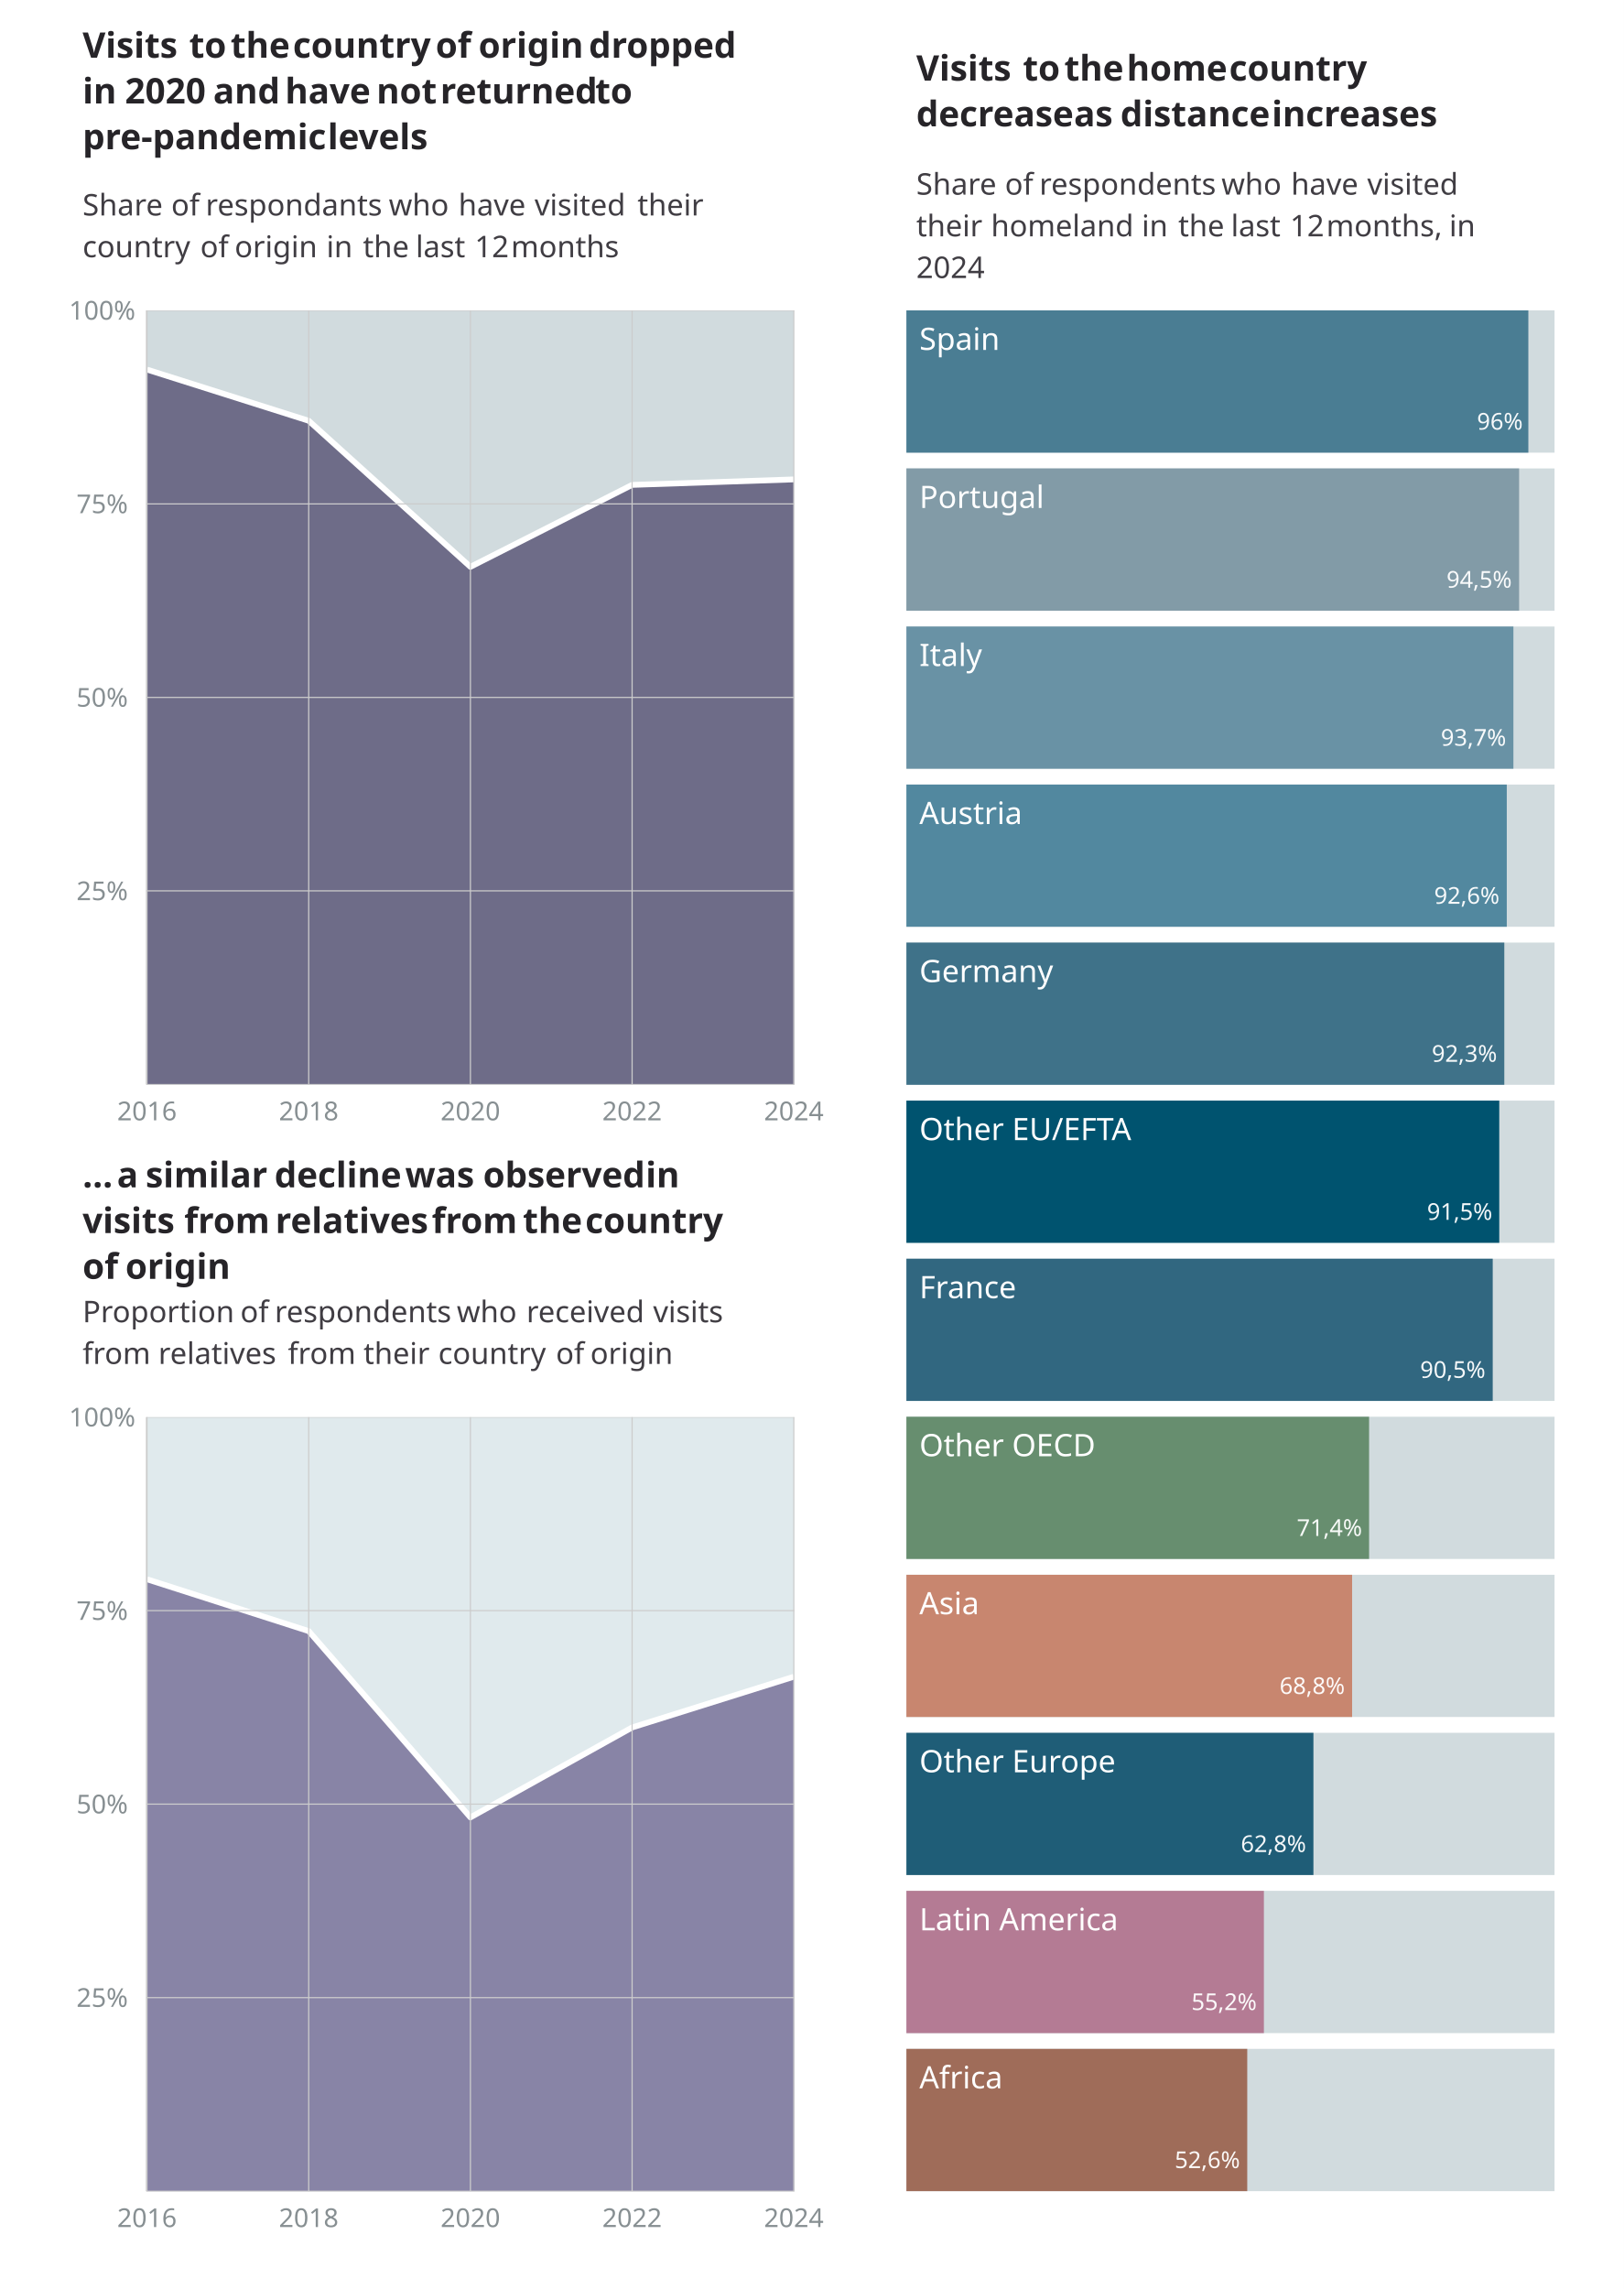
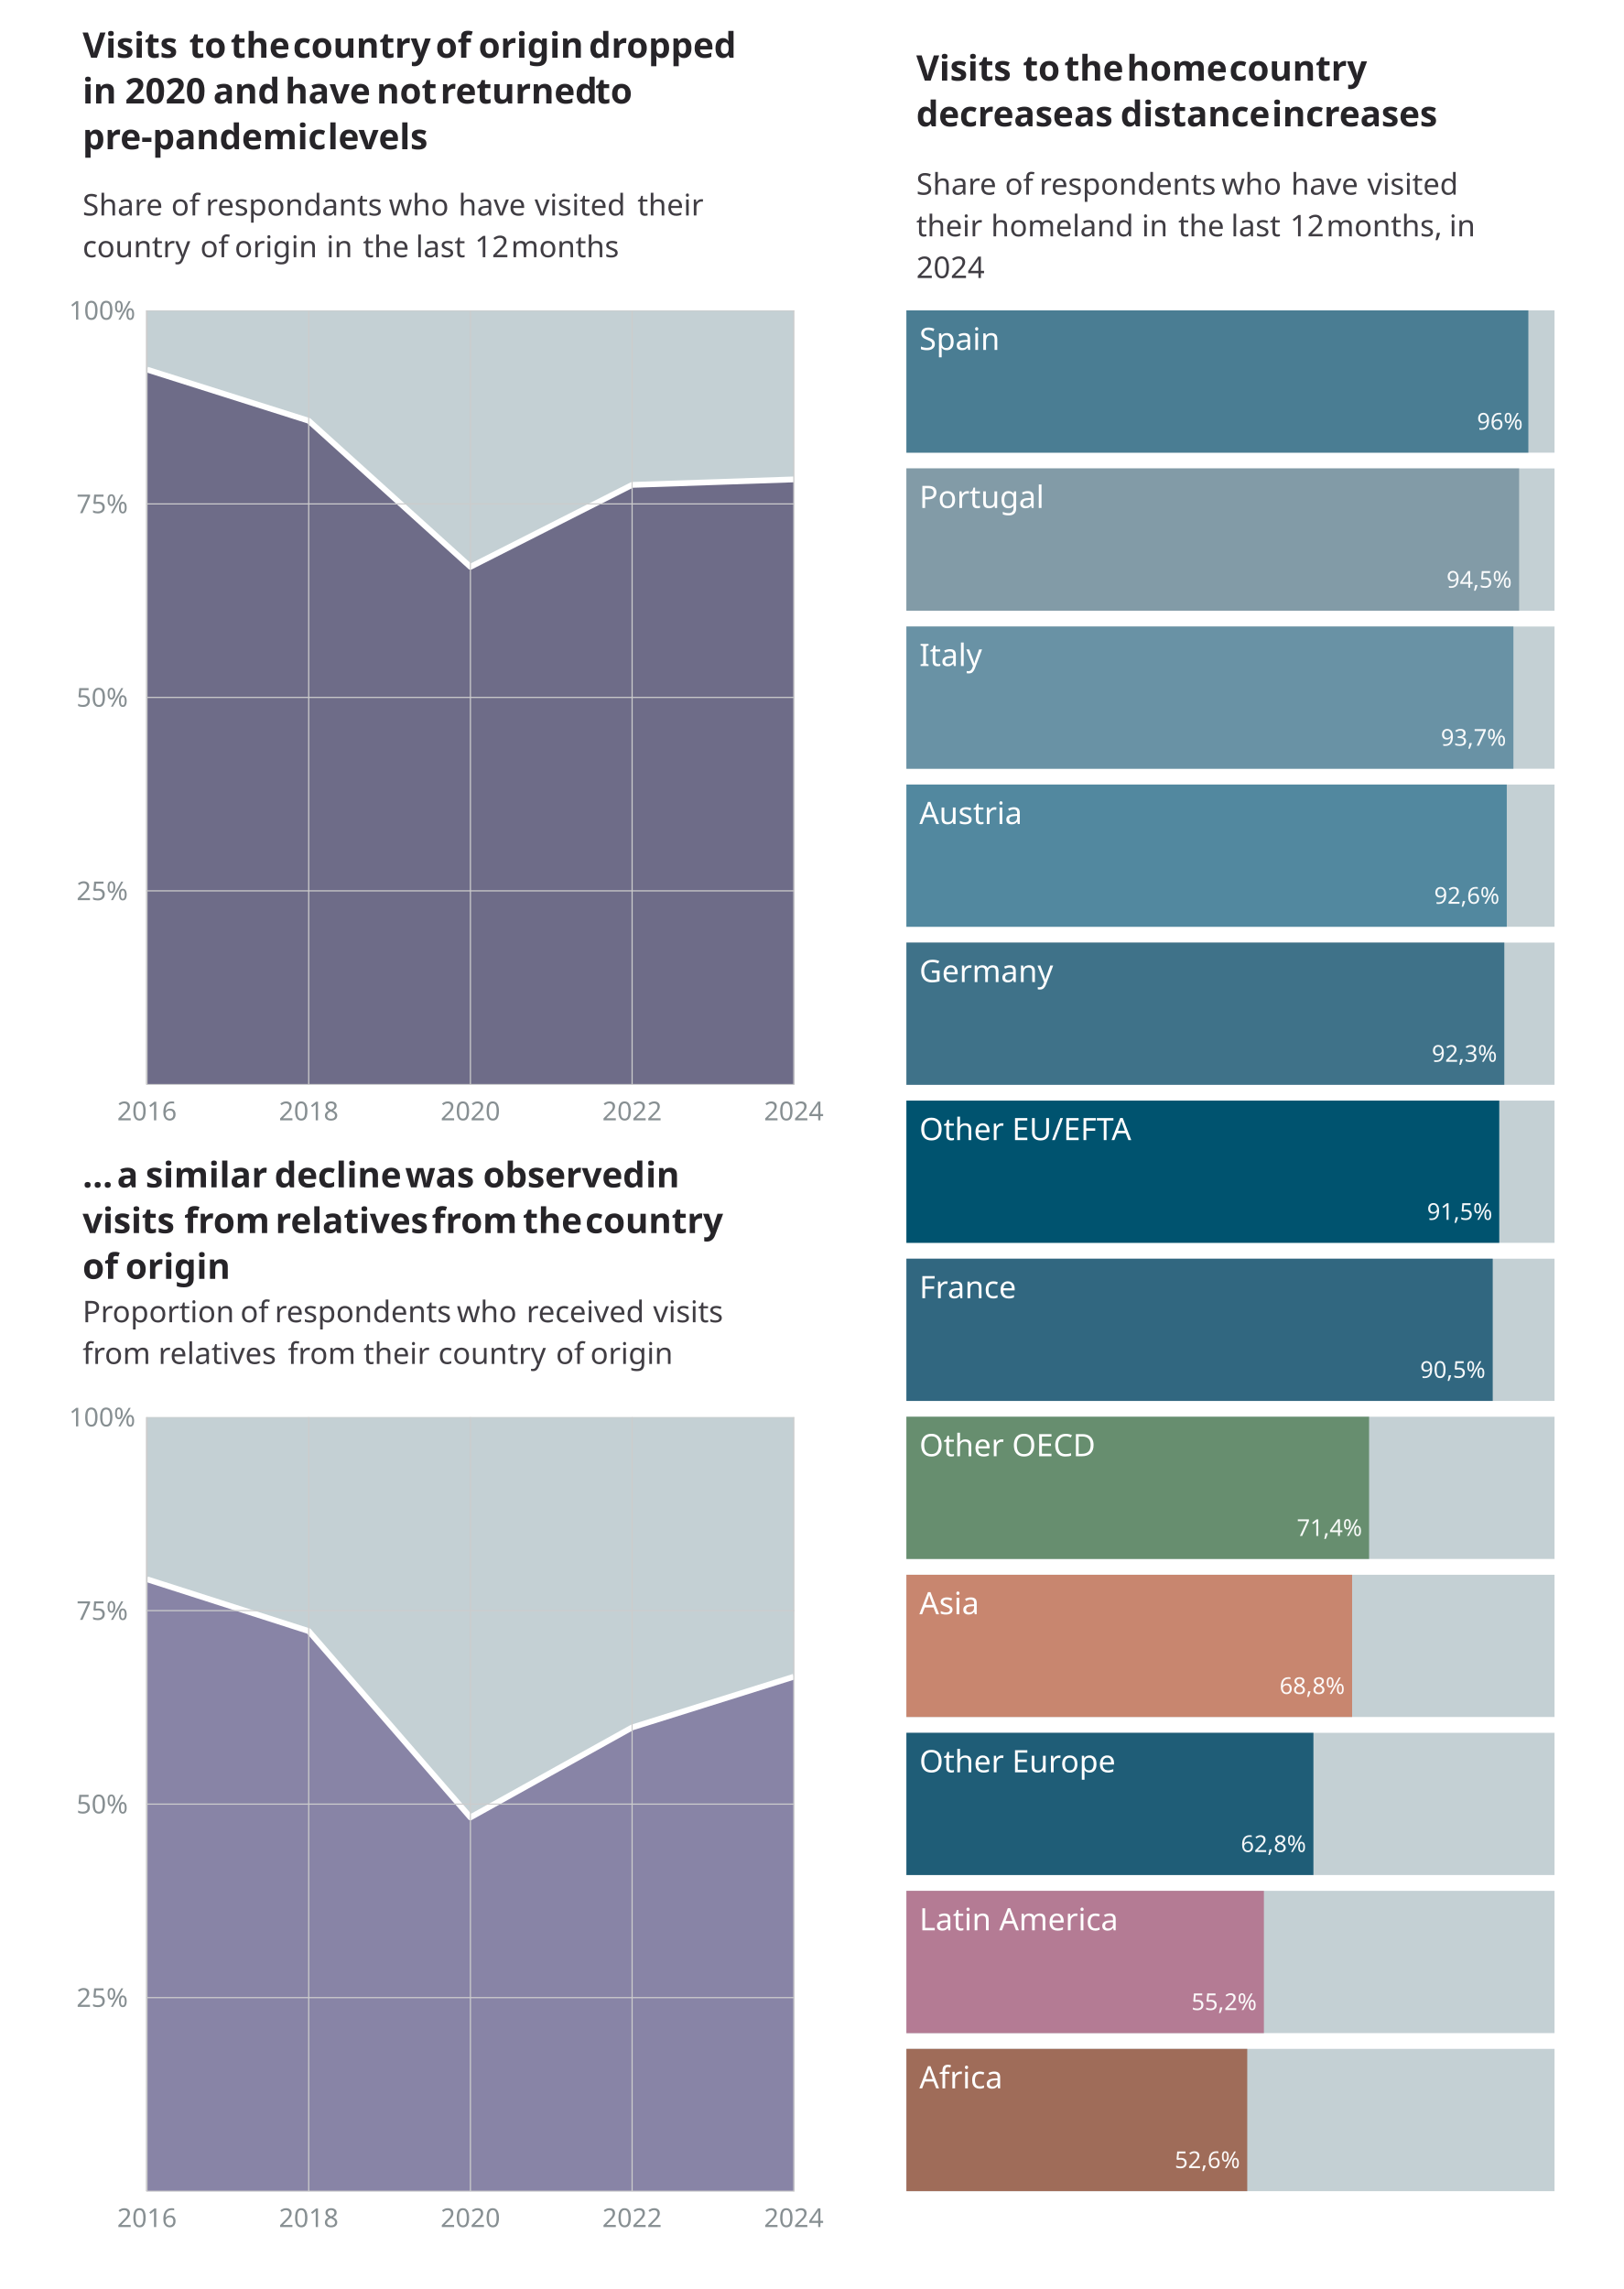
<svg xmlns="http://www.w3.org/2000/svg" width="597.60pt" height="842.40pt" viewBox="0 0 597.60 842.40">
  <g class="svglite">
    <defs>
      <style type="text/css">
    .svglite line, .svglite polyline, .svglite polygon, .svglite path, .svglite rect, .svglite circle {
      fill: none;
      stroke: #000000;
      stroke-linecap: round;
      stroke-linejoin: round;
      stroke-miterlimit: 10.00;
    }
    .svglite text {
      white-space: pre;
    }
    .svglite g.glyphgroup path {
      fill: inherit;
      stroke: none;
    }
  </style>
    </defs>
    <rect width="100%" height="100%" style="stroke: none; fill: #FFFFFF;" />
    <defs>
      <clipPath id="cpMC4wMHw1OTcuNjB8MC4wMHw4NDIuNDA=">
        <rect x="0.00" y="0.00" width="597.60" height="842.40" />
      </clipPath>
    </defs>
    <g clip-path="url(#cpMC4wMHw1OTcuNjB8MC4wMHw4NDIuNDA=)">
      <rect x="0.00" y="0.00" width="597.60" height="842.40" style="stroke-width: 1.07; stroke: #FFFFFF; fill: #FFFFFF;" />
    </g>
    <defs>
      <clipPath id="cpNTMuODd8NTcyLjIwfDExNC4yNHw4MDYuMzg=">
        <rect x="53.87" y="114.24" width="518.33" height="692.14" />
      </clipPath>
    </defs>
    <g clip-path="url(#cpNTMuODd8NTcyLjIwfDExNC4yNHw4MDYuMzg=)">
</g>
    <g clip-path="url(#cpMC4wMHw1OTcuNjB8MC4wMHw4NDIuNDA=)">
</g>
    <defs>
      <clipPath id="cpMzEyLjM2fDU5Mi4xMnw1LjQ4fDgzNi45Mg==">
        <rect x="312.36" y="5.48" width="279.76" height="831.44" />
      </clipPath>
    </defs>
    <g clip-path="url(#cpMzEyLjM2fDU5Mi4xMnw1LjQ4fDgzNi45Mg==)">
      <rect x="312.36" y="5.48" width="279.76" height="831.44" style="stroke-width: 0.00; stroke: none; fill: #FFFFFF;" />
    </g>
    <g clip-path="url(#cpMC4wMHw1OTcuNjB8MC4wMHw4NDIuNDA=)">
</g>
    <defs>
      <clipPath id="cpNTMuODd8MjkyLjQzfDExNC4yNHw4MDYuMzg=">
        <rect x="53.87" y="114.24" width="238.57" height="692.14" />
      </clipPath>
    </defs>
    <g clip-path="url(#cpNTMuODd8MjkyLjQzfDExNC4yNHw4MDYuMzg=)">
</g>
    <g clip-path="url(#cpMC4wMHw1OTcuNjB8MC4wMHw4NDIuNDA=)">
</g>
    <g clip-path="url(#cpNTMuODd8MjkyLjQzfDExNC4yNHw4MDYuMzg=)">
</g>
    <g clip-path="url(#cpMC4wMHw1OTcuNjB8MC4wMHw4NDIuNDA=)">
</g>
    <defs>
      <clipPath id="cpNS40OHwzMTIuMzZ8NS40OHw0MjkuNjI=">
        <rect x="5.48" y="5.48" width="306.88" height="424.14" />
      </clipPath>
    </defs>
    <g clip-path="url(#cpNS40OHwzMTIuMzZ8NS40OHw0MjkuNjI=)">
      <rect x="5.48" y="5.48" width="306.88" height="424.14" style="stroke-width: 0.00; stroke: none; fill: #FFFFFF;" />
    </g>
    <g clip-path="url(#cpMC4wMHw1OTcuNjB8MC4wMHw4NDIuNDA=)">
</g>
    <defs>
      <clipPath id="cpNS40OHwzMTIuMzZ8NDI5LjYyfDgzNi45Mg==">
        <rect x="5.48" y="429.62" width="306.88" height="407.30" />
      </clipPath>
    </defs>
    <g clip-path="url(#cpNS40OHwzMTIuMzZ8NDI5LjYyfDgzNi45Mg==)">
      <rect x="5.48" y="429.62" width="306.88" height="407.30" style="stroke-width: 0.00; stroke: none; fill: #FFFFFF;" />
    </g>
    <g clip-path="url(#cpMC4wMHw1OTcuNjB8MC4wMHw4NDIuNDA=)">
</g>
    <defs>
      <clipPath id="cpNTMuODd8MjkyLjQzfDExNC4yNHwzOTkuMDc=">
        <rect x="53.87" y="114.24" width="238.57" height="284.83" />
      </clipPath>
    </defs>
    <g clip-path="url(#cpNTMuODd8MjkyLjQzfDExNC4yNHwzOTkuMDc=)">
-       <polygon points="54.10,114.24 54.34,114.24 113.39,114.24 113.63,114.24 113.86,114.24 172.91,114.24 173.15,114.24 173.39,114.24 232.43,114.24 232.67,114.24 232.91,114.24 291.96,114.24 292.19,114.24 292.43,399.07 292.19,176.43 291.96,176.44 232.91,178.44 232.67,178.45 232.43,178.57 173.39,208.49 173.15,208.61 172.91,208.40 113.86,155.07 113.63,154.85 113.39,154.78 54.34,136.08 54.10,136.01 53.87,399.07 " style="stroke-width: 0.00; stroke: none; stroke-linecap: butt; fill: #D1DBDE;" />
+       <polygon points="54.10,114.24 54.34,114.24 113.39,114.24 113.63,114.24 113.86,114.24 172.91,114.24 173.15,114.24 173.39,114.24 232.43,114.24 232.67,114.24 232.91,114.24 291.96,114.24 292.19,114.24 292.43,399.07 292.19,176.43 291.96,176.44 232.91,178.44 232.67,178.45 232.43,178.57 173.39,208.49 173.15,208.61 172.91,208.40 113.86,155.07 113.63,154.85 113.39,154.78 54.34,136.08 54.10,136.01 53.87,399.07 " style="stroke-width: 0.00; stroke: none; stroke-linecap: butt; fill: #C4D0D4;" />
      <polyline points="54.10,114.24 54.34,114.24 113.39,114.24 113.63,114.24 113.86,114.24 172.91,114.24 173.15,114.24 173.39,114.24 232.43,114.24 232.67,114.24 232.91,114.24 291.96,114.24 292.19,114.24 " style="stroke-width: 1.16; stroke: none; stroke-linecap: butt;" />
      <polygon points="54.10,136.01 54.34,136.08 113.39,154.78 113.63,154.85 113.86,155.07 172.91,208.40 173.15,208.61 173.39,208.49 232.43,178.57 232.67,178.45 232.91,178.44 291.96,176.44 292.19,176.43 292.43,399.07 292.19,399.07 291.96,399.07 232.91,399.07 232.67,399.07 232.43,399.07 173.39,399.07 173.15,399.07 172.91,399.07 113.86,399.07 113.63,399.07 113.39,399.07 54.34,399.07 54.10,399.07 53.87,399.07 " style="stroke-width: 0.00; stroke: none; stroke-linecap: butt; fill: #6E6C88;" />
      <polyline points="54.10,136.01 54.34,136.08 113.39,154.78 113.63,154.85 113.86,155.07 172.91,208.40 173.15,208.61 173.39,208.49 232.43,178.57 232.67,178.45 232.91,178.44 291.96,176.44 292.19,176.43 " style="stroke-width: 1.16; stroke: none; stroke-linecap: butt;" />
      <polyline points="54.10,136.01 113.63,154.85 173.15,208.61 232.67,178.45 292.19,176.43 " style="stroke-width: 2.13; stroke: #FFFFFF; stroke-linecap: butt;" />
      <rect x="53.87" y="114.24" width="238.57" height="284.83" style="stroke-width: 0.00; stroke: none;" />
      <polyline points="53.87,327.86 292.43,327.86 " style="stroke-width: 0.43; stroke: #CCCCCC; stroke-linecap: butt;" />
      <polyline points="53.87,256.66 292.43,256.66 " style="stroke-width: 0.43; stroke: #CCCCCC; stroke-linecap: butt;" />
      <polyline points="53.87,185.45 292.43,185.45 " style="stroke-width: 0.43; stroke: #CCCCCC; stroke-linecap: butt;" />
      <polyline points="53.87,114.24 292.43,114.24 " style="stroke-width: 0.43; stroke: #CCCCCC; stroke-linecap: butt;" />
      <polyline points="54.10,399.07 54.10,114.24 " style="stroke-width: 0.43; stroke: #CCCCCC; stroke-linecap: butt;" />
      <polyline points="113.63,399.07 113.63,114.24 " style="stroke-width: 0.43; stroke: #CCCCCC; stroke-linecap: butt;" />
      <polyline points="173.15,399.07 173.15,114.24 " style="stroke-width: 0.43; stroke: #CCCCCC; stroke-linecap: butt;" />
      <polyline points="232.67,399.07 232.67,114.24 " style="stroke-width: 0.43; stroke: #CCCCCC; stroke-linecap: butt;" />
      <polyline points="292.19,399.07 292.19,114.24 " style="stroke-width: 0.43; stroke: #CCCCCC; stroke-linecap: butt;" />
    </g>
    <g clip-path="url(#cpMC4wMHw1OTcuNjB8MC4wMHw4NDIuNDA=)">
      <polyline points="53.87,399.07 53.87,114.24 " style="stroke-width: 0.32; stroke: #CCCCCC; stroke-linecap: butt;" />
      <text x="37.62" y="331.28" text-anchor="middle" style="font-size: 9.60px;fill: #878F92; font-family: &quot;Roboto Slab&quot;;">25%</text>
      <text x="37.62" y="260.07" text-anchor="middle" style="font-size: 9.60px;fill: #878F92; font-family: &quot;Roboto Slab&quot;;">50%</text>
      <text x="37.62" y="188.86" text-anchor="middle" style="font-size: 9.60px;fill: #878F92; font-family: &quot;Roboto Slab&quot;;">75%</text>
      <text x="37.62" y="117.65" text-anchor="middle" style="font-size: 9.60px;fill: #878F92; font-family: &quot;Roboto Slab&quot;;">100%</text>
      <polyline points="53.87,399.07 292.43,399.07 " style="stroke-width: 0.32; stroke: #CCCCCC; stroke-linecap: butt;" />
      <text x="54.10" y="412.30" text-anchor="middle" style="font-size: 9.60px;fill: #878F92; font-family: &quot;Roboto Slab&quot;;">2016</text>
      <text x="113.63" y="412.30" text-anchor="middle" style="font-size: 9.60px;fill: #878F92; font-family: &quot;Roboto Slab&quot;;">2018</text>
      <text x="173.15" y="412.30" text-anchor="middle" style="font-size: 9.60px;fill: #878F92; font-family: &quot;Roboto Slab&quot;;">2020</text>
      <text x="232.67" y="412.30" text-anchor="middle" style="font-size: 9.60px;fill: #878F92; font-family: &quot;Roboto Slab&quot;;">2022</text>
      <text x="292.19" y="412.30" text-anchor="middle" style="font-size: 9.60px;fill: #878F92; font-family: &quot;Roboto Slab&quot;;">2024</text>
      <text x="30.39" y="79.31" style="font-size: 11.00px;fill: #403D43; font-family: &quot;Roboto Slab&quot;;">Share</text>
      <text x="63.02" y="79.31" style="font-size: 11.00px;fill: #403D43; font-family: &quot;Roboto Slab&quot;;">of</text>
      <text x="75.68" y="79.31" style="font-size: 11.00px;fill: #403D43; font-family: &quot;Roboto Slab&quot;;">respondants</text>
      <text x="143.10" y="79.31" style="font-size: 11.00px;fill: #403D43; font-family: &quot;Roboto Slab&quot;;">who</text>
      <text x="168.73" y="79.31" style="font-size: 11.00px;fill: #403D43; font-family: &quot;Roboto Slab&quot;;">have</text>
      <text x="196.77" y="79.31" style="font-size: 11.00px;fill: #403D43; font-family: &quot;Roboto Slab&quot;;">visited</text>
      <text x="234.63" y="79.31" style="font-size: 11.00px;fill: #403D43; font-family: &quot;Roboto Slab&quot;;">their</text>
      <text x="30.39" y="94.66" style="font-size: 11.00px;fill: #403D43; font-family: &quot;Roboto Slab&quot;;">country</text>
      <text x="73.70" y="94.66" style="font-size: 11.00px;fill: #403D43; font-family: &quot;Roboto Slab&quot;;">of</text>
      <text x="86.36" y="94.66" style="font-size: 11.00px;fill: #403D43; font-family: &quot;Roboto Slab&quot;;">origin</text>
      <text x="120.15" y="94.66" style="font-size: 11.00px;fill: #403D43; font-family: &quot;Roboto Slab&quot;;">in</text>
      <text x="133.60" y="94.66" style="font-size: 11.00px;fill: #403D43; font-family: &quot;Roboto Slab&quot;;">the</text>
      <text x="153.01" y="94.66" style="font-size: 11.00px;fill: #403D43; font-family: &quot;Roboto Slab&quot;;">last</text>
      <text x="174.74" y="94.66" style="font-size: 11.00px;fill: #403D43; font-family: &quot;Roboto Slab&quot;;">12</text>
      <text x="188.08" y="94.66" style="font-size: 11.00px;fill: #403D43; font-family: &quot;Roboto Slab&quot;;">months</text>
      <text x="30.39" y="21.25" style="font-size: 13.00px; font-weight: 800;fill: #262428; font-family: &quot;Roboto Slab&quot;;">Visits</text>
      <text x="69.62" y="21.25" style="font-size: 13.00px; font-weight: 800;fill: #262428; font-family: &quot;Roboto Slab&quot;;">to</text>
      <text x="84.86" y="21.25" style="font-size: 13.00px; font-weight: 800;fill: #262428; font-family: &quot;Roboto Slab&quot;;">the</text>
      <text x="107.82" y="21.25" style="font-size: 13.00px; font-weight: 800;fill: #262428; font-family: &quot;Roboto Slab&quot;;">country</text>
      <text x="160.35" y="21.25" style="font-size: 13.00px; font-weight: 800;fill: #262428; font-family: &quot;Roboto Slab&quot;;">of</text>
      <text x="176.13" y="21.25" style="font-size: 13.00px; font-weight: 800;fill: #262428; font-family: &quot;Roboto Slab&quot;;">origin</text>
      <text x="216.73" y="21.25" style="font-size: 13.00px; font-weight: 800;fill: #262428; font-family: &quot;Roboto Slab&quot;;">dropped</text>
      <text x="30.39" y="38.08" style="font-size: 13.00px; font-weight: 800;fill: #262428; font-family: &quot;Roboto Slab&quot;;">in</text>
      <text x="46.01" y="38.08" style="font-size: 13.00px; font-weight: 800;fill: #262428; font-family: &quot;Roboto Slab&quot;;">2020</text>
      <text x="78.47" y="38.08" style="font-size: 13.00px; font-weight: 800;fill: #262428; font-family: &quot;Roboto Slab&quot;;">and</text>
      <text x="104.92" y="38.08" style="font-size: 13.00px; font-weight: 800;fill: #262428; font-family: &quot;Roboto Slab&quot;;">have</text>
      <text x="138.57" y="38.08" style="font-size: 13.00px; font-weight: 800;fill: #262428; font-family: &quot;Roboto Slab&quot;;">not</text>
      <text x="162.04" y="38.08" style="font-size: 13.00px; font-weight: 800;fill: #262428; font-family: &quot;Roboto Slab&quot;;">returned</text>
      <text x="219.08" y="38.08" style="font-size: 13.00px; font-weight: 800;fill: #262428; font-family: &quot;Roboto Slab&quot;;">to</text>
      <text x="30.39" y="54.92" style="font-size: 13.00px; font-weight: 800;fill: #262428; font-family: &quot;Roboto Slab&quot;;">pre-pandemic</text>
      <text x="120.57" y="54.92" style="font-size: 13.00px; font-weight: 800;fill: #262428; font-family: &quot;Roboto Slab&quot;;">levels</text>
    </g>
    <defs>
      <clipPath id="cpNTMuODd8MjkyLjQzfDUyMS41NHw4MDYuMzg=">
        <rect x="53.87" y="521.54" width="238.57" height="284.83" />
      </clipPath>
    </defs>
    <g clip-path="url(#cpNTMuODd8MjkyLjQzfDUyMS41NHw4MDYuMzg=)">
-       <polygon points="54.10,521.54 54.34,521.54 113.39,521.54 113.63,521.54 113.86,521.54 172.91,521.54 173.15,521.54 173.39,521.54 232.43,521.54 232.67,521.54 232.91,521.54 291.96,521.54 292.19,521.54 292.43,806.38 292.19,617.07 291.96,617.14 232.91,635.66 232.67,635.74 232.43,635.87 173.39,668.70 173.15,668.84 172.91,668.56 113.86,600.55 113.63,600.28 113.39,600.20 54.34,581.27 54.10,581.20 53.87,806.38 " style="stroke-width: 0.00; stroke: none; stroke-linecap: butt; fill: #E0EAED;" />
+       <polygon points="54.10,521.54 54.34,521.54 113.39,521.54 113.63,521.54 113.86,521.54 172.91,521.54 173.15,521.54 173.39,521.54 232.43,521.54 232.67,521.54 232.91,521.54 291.96,521.54 292.19,521.54 292.43,806.38 292.19,617.07 291.96,617.14 232.91,635.66 232.67,635.74 232.43,635.87 173.39,668.70 173.15,668.84 172.91,668.56 113.86,600.55 113.63,600.28 113.39,600.20 54.34,581.27 54.10,581.20 53.87,806.38 " style="stroke-width: 0.00; stroke: none; stroke-linecap: butt; fill: #C4D0D4;" />
      <polyline points="54.10,521.54 54.34,521.54 113.39,521.54 113.63,521.54 113.86,521.54 172.91,521.54 173.15,521.54 173.39,521.54 232.43,521.54 232.67,521.54 232.91,521.54 291.96,521.54 292.19,521.54 " style="stroke-width: 1.16; stroke: none; stroke-linecap: butt;" />
      <polygon points="54.10,581.20 54.34,581.27 113.39,600.20 113.63,600.28 113.86,600.55 172.91,668.56 173.15,668.84 173.39,668.70 232.43,635.87 232.67,635.74 232.91,635.66 291.96,617.14 292.19,617.07 292.43,806.38 292.19,806.38 291.96,806.38 232.91,806.38 232.67,806.38 232.43,806.38 173.39,806.38 173.15,806.38 172.91,806.38 113.86,806.38 113.63,806.38 113.39,806.38 54.34,806.38 54.10,806.38 53.87,806.38 " style="stroke-width: 0.00; stroke: none; stroke-linecap: butt; fill: #8884A6;" />
      <polyline points="54.10,581.20 54.34,581.27 113.39,600.20 113.63,600.28 113.86,600.55 172.91,668.56 173.15,668.84 173.39,668.70 232.43,635.87 232.67,635.74 232.91,635.66 291.96,617.14 292.19,617.07 " style="stroke-width: 1.16; stroke: none; stroke-linecap: butt;" />
      <polyline points="54.10,581.20 113.63,600.28 173.15,668.84 232.67,635.74 292.19,617.07 " style="stroke-width: 2.13; stroke: #FFFFFF; stroke-linecap: butt;" />
      <rect x="53.87" y="521.54" width="238.57" height="284.83" style="stroke-width: 0.00; stroke: none;" />
      <polyline points="53.87,735.17 292.43,735.17 " style="stroke-width: 0.43; stroke: #CCCCCC; stroke-linecap: butt;" />
      <polyline points="53.87,663.96 292.43,663.96 " style="stroke-width: 0.43; stroke: #CCCCCC; stroke-linecap: butt;" />
      <polyline points="53.87,592.75 292.43,592.75 " style="stroke-width: 0.43; stroke: #CCCCCC; stroke-linecap: butt;" />
      <polyline points="53.87,521.54 292.43,521.54 " style="stroke-width: 0.43; stroke: #CCCCCC; stroke-linecap: butt;" />
      <polyline points="54.10,806.38 54.10,521.54 " style="stroke-width: 0.43; stroke: #CCCCCC; stroke-linecap: butt;" />
      <polyline points="113.63,806.38 113.63,521.54 " style="stroke-width: 0.43; stroke: #CCCCCC; stroke-linecap: butt;" />
      <polyline points="173.15,806.38 173.15,521.54 " style="stroke-width: 0.43; stroke: #CCCCCC; stroke-linecap: butt;" />
      <polyline points="232.67,806.38 232.67,521.54 " style="stroke-width: 0.43; stroke: #CCCCCC; stroke-linecap: butt;" />
      <polyline points="292.19,806.38 292.19,521.54 " style="stroke-width: 0.43; stroke: #CCCCCC; stroke-linecap: butt;" />
    </g>
    <g clip-path="url(#cpMC4wMHw1OTcuNjB8MC4wMHw4NDIuNDA=)">
      <polyline points="53.87,806.38 53.87,521.54 " style="stroke-width: 0.32; stroke: #CCCCCC; stroke-linecap: butt;" />
      <text x="37.62" y="738.58" text-anchor="middle" style="font-size: 9.60px;fill: #878F92; font-family: &quot;Roboto Slab&quot;;">25%</text>
      <text x="37.62" y="667.37" text-anchor="middle" style="font-size: 9.60px;fill: #878F92; font-family: &quot;Roboto Slab&quot;;">50%</text>
      <text x="37.62" y="596.16" text-anchor="middle" style="font-size: 9.60px;fill: #878F92; font-family: &quot;Roboto Slab&quot;;">75%</text>
      <text x="37.62" y="524.95" text-anchor="middle" style="font-size: 9.60px;fill: #878F92; font-family: &quot;Roboto Slab&quot;;">100%</text>
      <polyline points="53.87,806.38 292.43,806.38 " style="stroke-width: 0.32; stroke: #CCCCCC; stroke-linecap: butt;" />
      <text x="54.10" y="819.61" text-anchor="middle" style="font-size: 9.60px;fill: #878F92; font-family: &quot;Roboto Slab&quot;;">2016</text>
      <text x="113.63" y="819.61" text-anchor="middle" style="font-size: 9.60px;fill: #878F92; font-family: &quot;Roboto Slab&quot;;">2018</text>
      <text x="173.15" y="819.61" text-anchor="middle" style="font-size: 9.60px;fill: #878F92; font-family: &quot;Roboto Slab&quot;;">2020</text>
      <text x="232.67" y="819.61" text-anchor="middle" style="font-size: 9.60px;fill: #878F92; font-family: &quot;Roboto Slab&quot;;">2022</text>
      <text x="292.19" y="819.61" text-anchor="middle" style="font-size: 9.60px;fill: #878F92; font-family: &quot;Roboto Slab&quot;;">2024</text>
      <text x="30.39" y="486.62" style="font-size: 11.00px;fill: #403D43; font-family: &quot;Roboto Slab&quot;;">Proportion</text>
      <text x="88.44" y="486.62" style="font-size: 11.00px;fill: #403D43; font-family: &quot;Roboto Slab&quot;;">of</text>
      <text x="101.10" y="486.62" style="font-size: 11.00px;fill: #403D43; font-family: &quot;Roboto Slab&quot;;">respondents</text>
      <text x="168.13" y="486.62" style="font-size: 11.00px;fill: #403D43; font-family: &quot;Roboto Slab&quot;;">who</text>
      <text x="193.76" y="486.62" style="font-size: 11.00px;fill: #403D43; font-family: &quot;Roboto Slab&quot;;">received</text>
      <text x="240.40" y="486.62" style="font-size: 11.00px;fill: #403D43; font-family: &quot;Roboto Slab&quot;;">visits</text>
      <text x="30.39" y="501.96" style="font-size: 11.00px;fill: #403D43; font-family: &quot;Roboto Slab&quot;;">from</text>
      <text x="58.26" y="501.96" style="font-size: 11.00px;fill: #403D43; font-family: &quot;Roboto Slab&quot;;">relatives</text>
      <text x="105.93" y="501.96" style="font-size: 11.00px;fill: #403D43; font-family: &quot;Roboto Slab&quot;;">from</text>
      <text x="133.80" y="501.96" style="font-size: 11.00px;fill: #403D43; font-family: &quot;Roboto Slab&quot;;">their</text>
      <text x="161.30" y="501.96" style="font-size: 11.00px;fill: #403D43; font-family: &quot;Roboto Slab&quot;;">country</text>
      <text x="204.61" y="501.96" style="font-size: 11.00px;fill: #403D43; font-family: &quot;Roboto Slab&quot;;">of</text>
      <text x="217.27" y="501.96" style="font-size: 11.00px;fill: #403D43; font-family: &quot;Roboto Slab&quot;;">origin</text>
      <text x="30.39" y="436.97" style="font-size: 13.00px; font-weight: 800;fill: #262428; font-family: &quot;Roboto Slab&quot;;">…</text>
      <text x="43.05" y="436.97" style="font-size: 13.00px; font-weight: 800;fill: #262428; font-family: &quot;Roboto Slab&quot;;">a</text>
      <text x="53.59" y="436.97" style="font-size: 13.00px; font-weight: 800;fill: #262428; font-family: &quot;Roboto Slab&quot;;">similar</text>
      <text x="101.03" y="436.97" style="font-size: 13.00px; font-weight: 800;fill: #262428; font-family: &quot;Roboto Slab&quot;;">decline</text>
      <text x="149.14" y="436.97" style="font-size: 13.00px; font-weight: 800;fill: #262428; font-family: &quot;Roboto Slab&quot;;">was</text>
      <text x="177.82" y="436.97" style="font-size: 13.00px; font-weight: 800;fill: #262428; font-family: &quot;Roboto Slab&quot;;">observed</text>
      <text x="237.64" y="436.97" style="font-size: 13.00px; font-weight: 800;fill: #262428; font-family: &quot;Roboto Slab&quot;;">in</text>
      <text x="30.39" y="453.80" style="font-size: 13.00px; font-weight: 800;fill: #262428; font-family: &quot;Roboto Slab&quot;;">visits</text>
      <text x="67.82" y="453.80" style="font-size: 13.00px; font-weight: 800;fill: #262428; font-family: &quot;Roboto Slab&quot;;">from</text>
      <text x="101.34" y="453.80" style="font-size: 13.00px; font-weight: 800;fill: #262428; font-family: &quot;Roboto Slab&quot;;">relatives</text>
      <text x="158.93" y="453.80" style="font-size: 13.00px; font-weight: 800;fill: #262428; font-family: &quot;Roboto Slab&quot;;">from</text>
      <text x="192.45" y="453.80" style="font-size: 13.00px; font-weight: 800;fill: #262428; font-family: &quot;Roboto Slab&quot;;">the</text>
      <text x="215.42" y="453.80" style="font-size: 13.00px; font-weight: 800;fill: #262428; font-family: &quot;Roboto Slab&quot;;">country</text>
      <text x="30.39" y="470.64" style="font-size: 13.00px; font-weight: 800;fill: #262428; font-family: &quot;Roboto Slab&quot;;">of</text>
      <text x="46.16" y="470.64" style="font-size: 13.00px; font-weight: 800;fill: #262428; font-family: &quot;Roboto Slab&quot;;">origin</text>
    </g>
    <defs>
      <clipPath id="cpMzMzLjYzfDU3Mi4yMHwxMTQuMjR8ODA2LjM4">
        <rect x="333.63" y="114.24" width="238.57" height="692.14" />
      </clipPath>
    </defs>
    <g clip-path="url(#cpMzMzLjYzfDU3Mi4yMHwxMTQuMjR8ODA2LjM4)">
-       <rect x="333.63" y="754.03" width="238.57" height="52.35" style="stroke-width: 1.16; stroke: none; stroke-linecap: butt; stroke-linejoin: miter; fill: #D1DBDE;" />
-       <rect x="333.63" y="695.87" width="238.57" height="52.35" style="stroke-width: 1.16; stroke: none; stroke-linecap: butt; stroke-linejoin: miter; fill: #D1DBDE;" />
-       <rect x="333.63" y="637.70" width="238.57" height="52.35" style="stroke-width: 1.16; stroke: none; stroke-linecap: butt; stroke-linejoin: miter; fill: #D1DBDE;" />
-       <rect x="333.63" y="579.54" width="238.57" height="52.35" style="stroke-width: 1.16; stroke: none; stroke-linecap: butt; stroke-linejoin: miter; fill: #D1DBDE;" />
-       <rect x="333.63" y="521.38" width="238.57" height="52.35" style="stroke-width: 1.16; stroke: none; stroke-linecap: butt; stroke-linejoin: miter; fill: #D1DBDE;" />
-       <rect x="333.63" y="463.22" width="238.57" height="52.35" style="stroke-width: 1.16; stroke: none; stroke-linecap: butt; stroke-linejoin: miter; fill: #D1DBDE;" />
-       <rect x="333.63" y="405.05" width="238.57" height="52.35" style="stroke-width: 1.16; stroke: none; stroke-linecap: butt; stroke-linejoin: miter; fill: #D1DBDE;" />
-       <rect x="333.63" y="346.89" width="238.57" height="52.35" style="stroke-width: 1.16; stroke: none; stroke-linecap: butt; stroke-linejoin: miter; fill: #D1DBDE;" />
-       <rect x="333.63" y="288.73" width="238.57" height="52.35" style="stroke-width: 1.16; stroke: none; stroke-linecap: butt; stroke-linejoin: miter; fill: #D1DBDE;" />
-       <rect x="333.63" y="230.56" width="238.57" height="52.35" style="stroke-width: 1.16; stroke: none; stroke-linecap: butt; stroke-linejoin: miter; fill: #D1DBDE;" />
-       <rect x="333.63" y="172.40" width="238.57" height="52.35" style="stroke-width: 1.16; stroke: none; stroke-linecap: butt; stroke-linejoin: miter; fill: #D1DBDE;" />
-       <rect x="333.63" y="114.24" width="238.57" height="52.35" style="stroke-width: 1.16; stroke: none; stroke-linecap: butt; stroke-linejoin: miter; fill: #D1DBDE;" />
+       <rect x="333.63" y="754.03" width="238.57" height="52.35" style="stroke-width: 1.16; stroke: none; stroke-linecap: butt; stroke-linejoin: miter; fill: #C4D0D4;" />
+       <rect x="333.63" y="695.87" width="238.57" height="52.35" style="stroke-width: 1.16; stroke: none; stroke-linecap: butt; stroke-linejoin: miter; fill: #C4D0D4;" />
+       <rect x="333.63" y="637.70" width="238.57" height="52.35" style="stroke-width: 1.16; stroke: none; stroke-linecap: butt; stroke-linejoin: miter; fill: #C4D0D4;" />
+       <rect x="333.63" y="579.54" width="238.57" height="52.35" style="stroke-width: 1.16; stroke: none; stroke-linecap: butt; stroke-linejoin: miter; fill: #C4D0D4;" />
+       <rect x="333.63" y="521.38" width="238.57" height="52.35" style="stroke-width: 1.16; stroke: none; stroke-linecap: butt; stroke-linejoin: miter; fill: #C4D0D4;" />
+       <rect x="333.63" y="463.22" width="238.57" height="52.35" style="stroke-width: 1.16; stroke: none; stroke-linecap: butt; stroke-linejoin: miter; fill: #C4D0D4;" />
+       <rect x="333.63" y="405.05" width="238.57" height="52.35" style="stroke-width: 1.16; stroke: none; stroke-linecap: butt; stroke-linejoin: miter; fill: #C4D0D4;" />
+       <rect x="333.63" y="346.89" width="238.57" height="52.35" style="stroke-width: 1.16; stroke: none; stroke-linecap: butt; stroke-linejoin: miter; fill: #C4D0D4;" />
+       <rect x="333.63" y="288.73" width="238.57" height="52.35" style="stroke-width: 1.16; stroke: none; stroke-linecap: butt; stroke-linejoin: miter; fill: #C4D0D4;" />
+       <rect x="333.63" y="230.56" width="238.57" height="52.35" style="stroke-width: 1.16; stroke: none; stroke-linecap: butt; stroke-linejoin: miter; fill: #C4D0D4;" />
+       <rect x="333.63" y="172.40" width="238.57" height="52.35" style="stroke-width: 1.16; stroke: none; stroke-linecap: butt; stroke-linejoin: miter; fill: #C4D0D4;" />
+       <rect x="333.63" y="114.24" width="238.57" height="52.35" style="stroke-width: 1.16; stroke: none; stroke-linecap: butt; stroke-linejoin: miter; fill: #C4D0D4;" />
      <rect x="333.63" y="754.03" width="125.46" height="52.35" style="stroke-width: 1.16; stroke: none; stroke-linecap: butt; stroke-linejoin: miter; fill: #9F6C59;" />
      <rect x="333.63" y="695.87" width="131.59" height="52.35" style="stroke-width: 1.16; stroke: none; stroke-linecap: butt; stroke-linejoin: miter; fill: #B47B94;" />
      <rect x="333.63" y="637.70" width="149.82" height="52.35" style="stroke-width: 1.16; stroke: none; stroke-linecap: butt; stroke-linejoin: miter; fill: #1F5D77;" />
      <rect x="333.63" y="579.54" width="164.06" height="52.35" style="stroke-width: 1.16; stroke: none; stroke-linecap: butt; stroke-linejoin: miter; fill: #C8866F;" />
      <rect x="333.63" y="521.38" width="170.31" height="52.35" style="stroke-width: 1.16; stroke: none; stroke-linecap: butt; stroke-linejoin: miter; fill: #678E6F;" />
      <rect x="333.63" y="463.22" width="215.82" height="52.35" style="stroke-width: 1.16; stroke: none; stroke-linecap: butt; stroke-linejoin: miter; fill: #316780;" />
      <rect x="333.63" y="405.05" width="218.22" height="52.35" style="stroke-width: 1.16; stroke: none; stroke-linecap: butt; stroke-linejoin: miter; fill: #00536F;" />
      <rect x="333.63" y="346.89" width="220.08" height="52.35" style="stroke-width: 1.16; stroke: none; stroke-linecap: butt; stroke-linejoin: miter; fill: #3F7289;" />
      <rect x="333.63" y="288.73" width="220.99" height="52.35" style="stroke-width: 1.16; stroke: none; stroke-linecap: butt; stroke-linejoin: miter; fill: #52889F;" />
      <rect x="333.63" y="230.56" width="223.43" height="52.35" style="stroke-width: 1.16; stroke: none; stroke-linecap: butt; stroke-linejoin: miter; fill: #6992A5;" />
      <rect x="333.63" y="172.40" width="225.53" height="52.35" style="stroke-width: 1.16; stroke: none; stroke-linecap: butt; stroke-linejoin: miter; fill: #829BA7;" />
      <rect x="333.63" y="114.24" width="228.93" height="52.35" style="stroke-width: 1.16; stroke: none; stroke-linecap: butt; stroke-linejoin: miter; fill: #4A7D93;" />
      <text x="338.40" y="768.57" style="font-size: 11.38px;fill: #FFFFFF; font-family: &quot;Roboto Slab&quot;;">Africa</text>
      <text x="338.40" y="710.41" style="font-size: 11.38px;fill: #FFFFFF; font-family: &quot;Roboto Slab&quot;;">Latin America</text>
      <text x="338.40" y="652.24" style="font-size: 11.38px;fill: #FFFFFF; font-family: &quot;Roboto Slab&quot;;">Other Europe</text>
      <text x="338.40" y="594.08" style="font-size: 11.38px;fill: #FFFFFF; font-family: &quot;Roboto Slab&quot;;">Asia</text>
      <text x="338.40" y="535.92" style="font-size: 11.38px;fill: #FFFFFF; font-family: &quot;Roboto Slab&quot;;">Other OECD</text>
      <text x="338.40" y="477.76" style="font-size: 11.38px;fill: #FFFFFF; font-family: &quot;Roboto Slab&quot;;">France</text>
      <text x="338.40" y="419.59" style="font-size: 11.38px;fill: #FFFFFF; font-family: &quot;Roboto Slab&quot;;">Other EU/EFTA</text>
      <text x="338.40" y="361.43" style="font-size: 11.38px;fill: #FFFFFF; font-family: &quot;Roboto Slab&quot;;">Germany</text>
      <text x="338.40" y="303.27" style="font-size: 11.38px;fill: #FFFFFF; font-family: &quot;Roboto Slab&quot;;">Austria</text>
      <text x="338.40" y="245.10" style="font-size: 11.38px;fill: #FFFFFF; font-family: &quot;Roboto Slab&quot;;">Italy</text>
      <text x="338.40" y="186.94" style="font-size: 11.38px;fill: #FFFFFF; font-family: &quot;Roboto Slab&quot;;">Portugal</text>
      <text x="338.40" y="128.78" style="font-size: 11.38px;fill: #FFFFFF; font-family: &quot;Roboto Slab&quot;;">Spain</text>
      <text x="456.43" y="797.90" text-anchor="end" style="font-size: 8.54px;fill: #FFFFFF; fill-opacity: 0.95; font-family: &quot;Roboto Slab&quot;;">52,6%</text>
      <text x="462.59" y="739.74" text-anchor="end" style="font-size: 8.54px;fill: #FFFFFF; fill-opacity: 0.95; font-family: &quot;Roboto Slab&quot;;">55,2%</text>
      <text x="480.77" y="681.58" text-anchor="end" style="font-size: 8.54px;fill: #FFFFFF; fill-opacity: 0.95; font-family: &quot;Roboto Slab&quot;;">62,8%</text>
      <text x="495.02" y="623.42" text-anchor="end" style="font-size: 8.54px;fill: #FFFFFF; fill-opacity: 0.95; font-family: &quot;Roboto Slab&quot;;">68,8%</text>
      <text x="501.37" y="565.25" text-anchor="end" style="font-size: 8.54px;fill: #FFFFFF; fill-opacity: 0.95; font-family: &quot;Roboto Slab&quot;;">71,4%</text>
      <text x="546.77" y="507.09" text-anchor="end" style="font-size: 8.54px;fill: #FFFFFF; fill-opacity: 0.95; font-family: &quot;Roboto Slab&quot;;">90,5%</text>
      <text x="549.31" y="448.93" text-anchor="end" style="font-size: 8.54px;fill: #FFFFFF; fill-opacity: 0.95; font-family: &quot;Roboto Slab&quot;;">91,5%</text>
      <text x="551.05" y="390.76" text-anchor="end" style="font-size: 8.54px;fill: #FFFFFF; fill-opacity: 0.95; font-family: &quot;Roboto Slab&quot;;">92,3%</text>
      <text x="551.93" y="332.60" text-anchor="end" style="font-size: 8.54px;fill: #FFFFFF; fill-opacity: 0.95; font-family: &quot;Roboto Slab&quot;;">92,6%</text>
      <text x="554.39" y="274.44" text-anchor="end" style="font-size: 8.54px;fill: #FFFFFF; fill-opacity: 0.95; font-family: &quot;Roboto Slab&quot;;">93,7%</text>
      <text x="556.48" y="216.28" text-anchor="end" style="font-size: 8.54px;fill: #FFFFFF; fill-opacity: 0.95; font-family: &quot;Roboto Slab&quot;;">94,5%</text>
      <text x="560.52" y="158.11" text-anchor="end" style="font-size: 8.54px;fill: #FFFFFF; fill-opacity: 0.95; font-family: &quot;Roboto Slab&quot;;">96%</text>
      <rect x="333.63" y="114.24" width="238.57" height="692.14" style="stroke-width: 0.00; stroke: none;" />
    </g>
    <g clip-path="url(#cpMC4wMHw1OTcuNjB8MC4wMHw4NDIuNDA=)">
      <text x="337.26" y="71.64" style="font-size: 11.00px;fill: #403D43; font-family: &quot;Roboto Slab&quot;;">Share</text>
      <text x="369.89" y="71.64" style="font-size: 11.00px;fill: #403D43; font-family: &quot;Roboto Slab&quot;;">of</text>
      <text x="382.56" y="71.64" style="font-size: 11.00px;fill: #403D43; font-family: &quot;Roboto Slab&quot;;">respondents</text>
      <text x="449.59" y="71.64" style="font-size: 11.00px;fill: #403D43; font-family: &quot;Roboto Slab&quot;;">who</text>
      <text x="475.21" y="71.64" style="font-size: 11.00px;fill: #403D43; font-family: &quot;Roboto Slab&quot;;">have</text>
      <text x="503.26" y="71.64" style="font-size: 11.00px;fill: #403D43; font-family: &quot;Roboto Slab&quot;;">visited</text>
      <text x="337.26" y="86.98" style="font-size: 11.00px;fill: #403D43; font-family: &quot;Roboto Slab&quot;;">their</text>
      <text x="364.76" y="86.98" style="font-size: 11.00px;fill: #403D43; font-family: &quot;Roboto Slab&quot;;">homeland</text>
      <text x="420.24" y="86.98" style="font-size: 11.00px;fill: #403D43; font-family: &quot;Roboto Slab&quot;;">in</text>
      <text x="433.69" y="86.98" style="font-size: 11.00px;fill: #403D43; font-family: &quot;Roboto Slab&quot;;">the</text>
      <text x="453.10" y="86.98" style="font-size: 11.00px;fill: #403D43; font-family: &quot;Roboto Slab&quot;;">last</text>
      <text x="474.83" y="86.98" style="font-size: 11.00px;fill: #403D43; font-family: &quot;Roboto Slab&quot;;">12</text>
      <text x="488.17" y="86.98" style="font-size: 11.00px;fill: #403D43; font-family: &quot;Roboto Slab&quot;;">months,</text>
      <text x="533.42" y="86.98" style="font-size: 11.00px;fill: #403D43; font-family: &quot;Roboto Slab&quot;;">in</text>
      <text x="337.26" y="102.33" style="font-size: 11.00px;fill: #403D43; font-family: &quot;Roboto Slab&quot;;">2024</text>
      <text x="337.26" y="29.67" style="font-size: 13.00px; font-weight: 800;fill: #262428; font-family: &quot;Roboto Slab&quot;;">Visits</text>
      <text x="376.50" y="29.67" style="font-size: 13.00px; font-weight: 800;fill: #262428; font-family: &quot;Roboto Slab&quot;;">to</text>
      <text x="391.73" y="29.67" style="font-size: 13.00px; font-weight: 800;fill: #262428; font-family: &quot;Roboto Slab&quot;;">the</text>
      <text x="414.70" y="29.67" style="font-size: 13.00px; font-weight: 800;fill: #262428; font-family: &quot;Roboto Slab&quot;;">home</text>
      <text x="452.44" y="29.67" style="font-size: 13.00px; font-weight: 800;fill: #262428; font-family: &quot;Roboto Slab&quot;;">country</text>
      <text x="337.26" y="46.50" style="font-size: 13.00px; font-weight: 800;fill: #262428; font-family: &quot;Roboto Slab&quot;;">decrease</text>
      <text x="395.29" y="46.50" style="font-size: 13.00px; font-weight: 800;fill: #262428; font-family: &quot;Roboto Slab&quot;;">as</text>
      <text x="412.41" y="46.50" style="font-size: 13.00px; font-weight: 800;fill: #262428; font-family: &quot;Roboto Slab&quot;;">distance</text>
      <text x="468.11" y="46.50" style="font-size: 13.00px; font-weight: 800;fill: #262428; font-family: &quot;Roboto Slab&quot;;">increases</text>
    </g>
  </g>
</svg>
